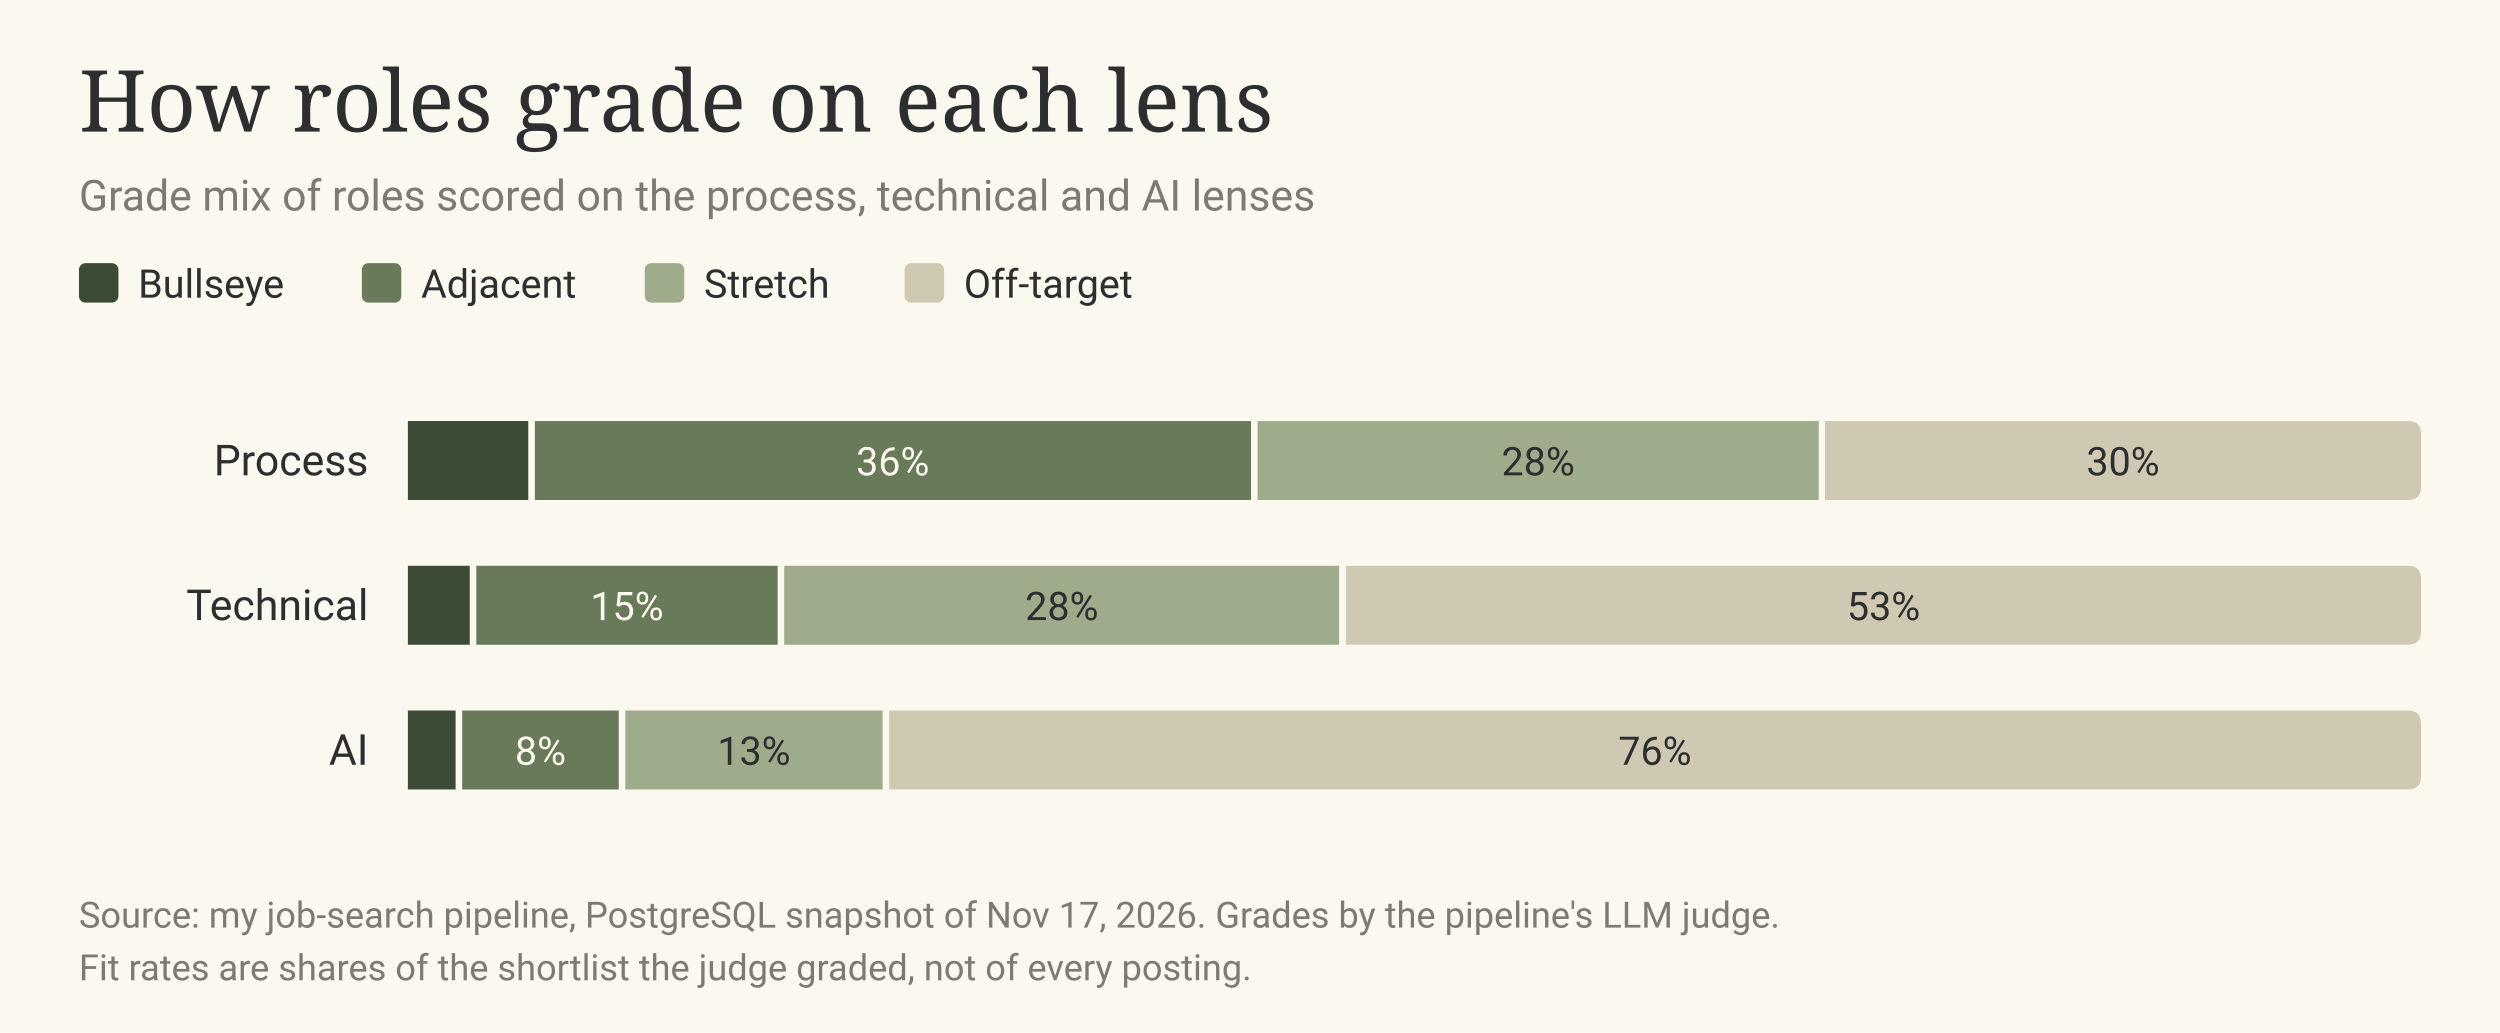
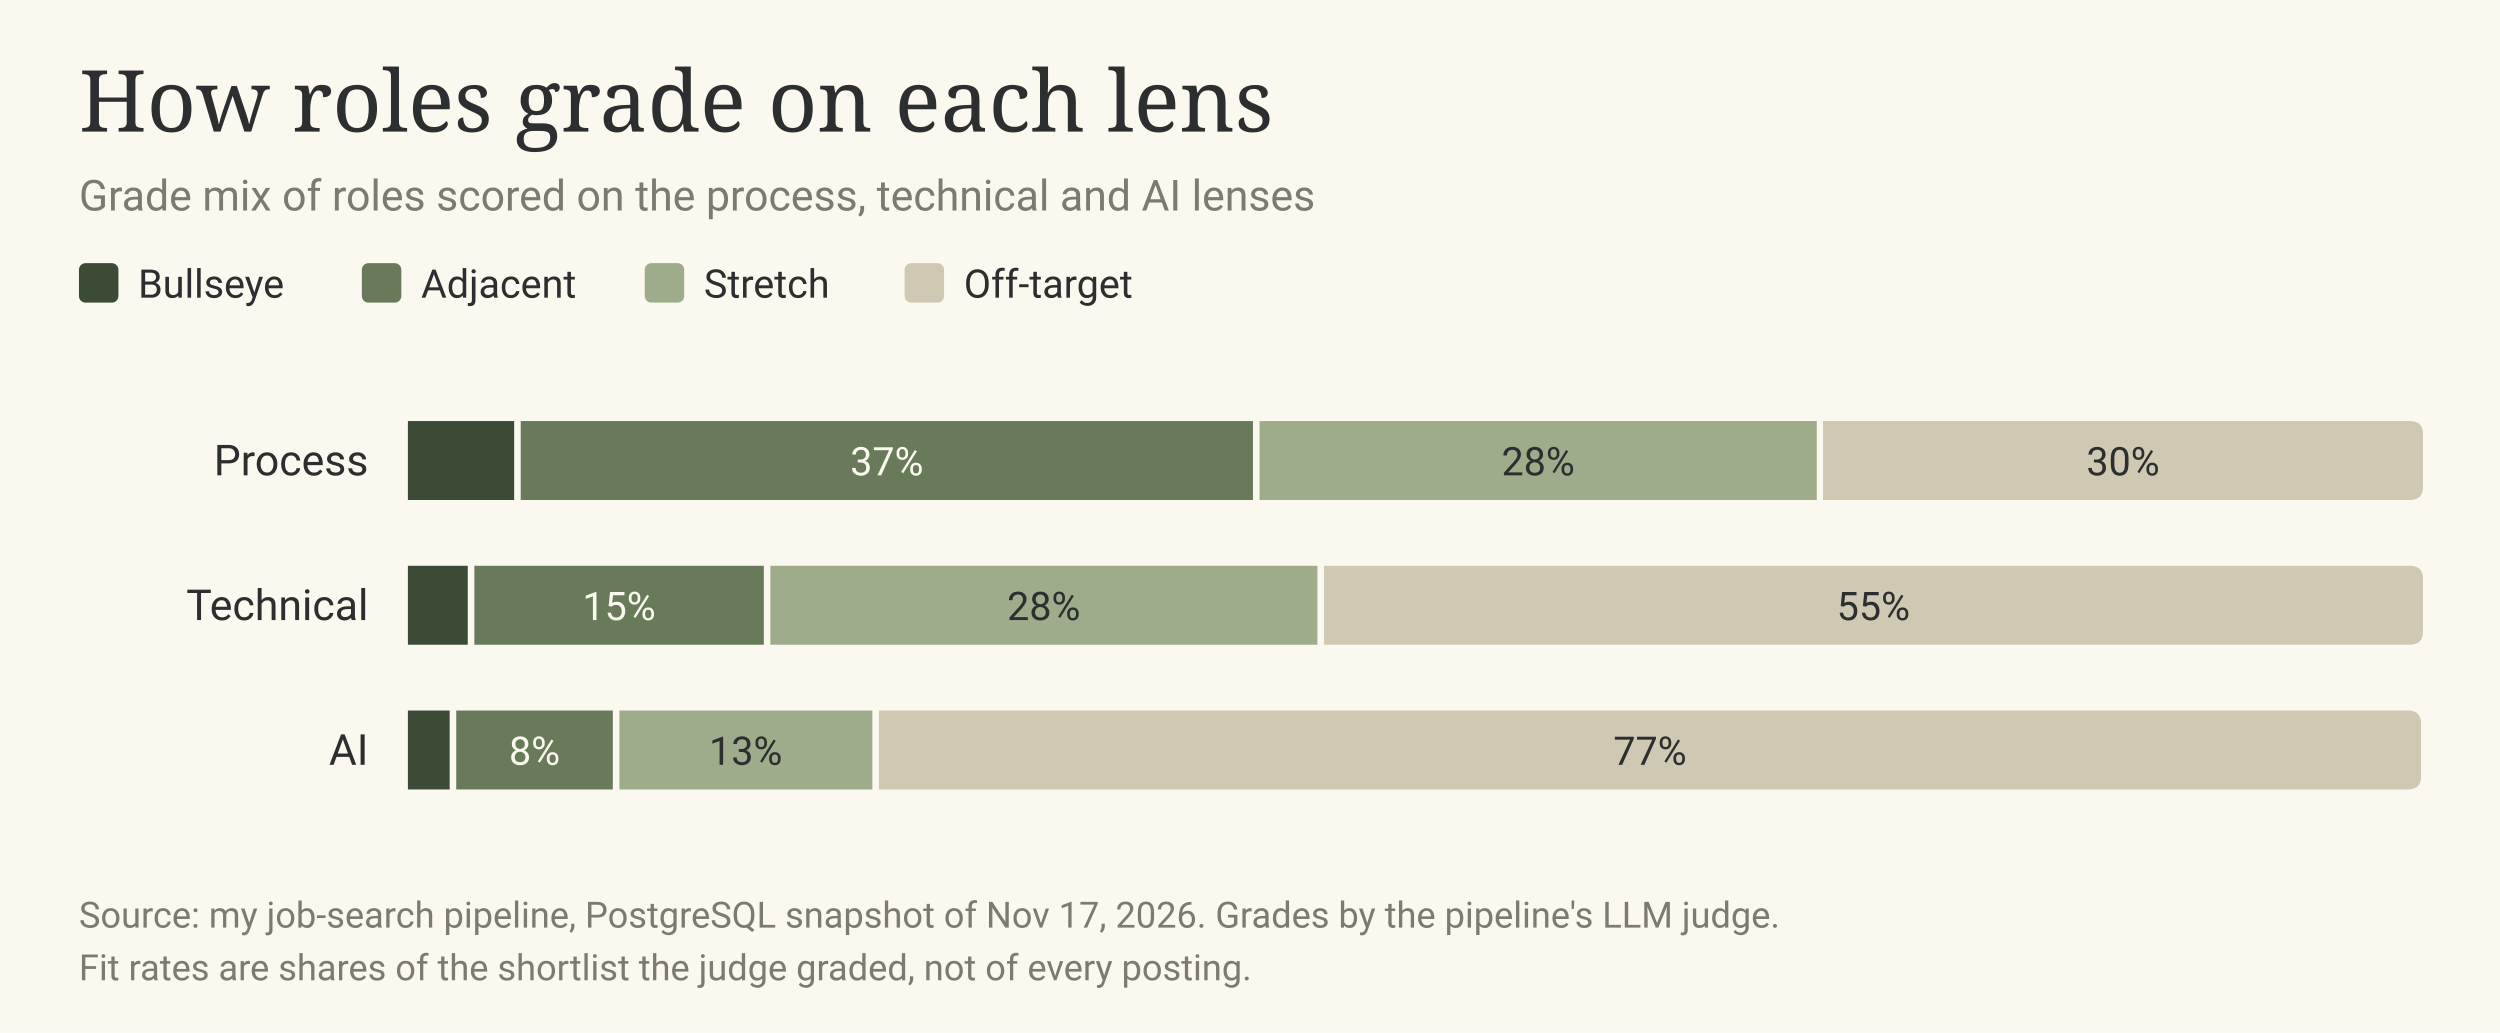
<svg xmlns="http://www.w3.org/2000/svg" viewBox="0 0 760 314" width="760" height="314" role="img" aria-labelledby="t d">
  <rect width="760" height="314" fill="#fbf8ef" />
  <text x="24" y="40" font-family="'Instrument Serif', 'Iowan Old Style', Georgia, serif" font-size="26" fill="#2c2e2f">How roles grade on each lens</text>
  <text x="24" y="64" font-family="-apple-system, BlinkMacSystemFont, 'Segoe UI', Roboto, Inter, sans-serif" font-size="13" fill="#7c7a71">Grade mix of roles scored on the process, technical and AI lenses</text>
  <rect x="24" y="80" width="12" height="12" rx="2" fill="#3b4b35" />
  <text x="42" y="90.5" font-family="-apple-system, BlinkMacSystemFont, 'Segoe UI', Roboto, Inter, sans-serif" font-size="12" fill="#2c2e2f">Bullseye</text>
  <rect x="110" y="80" width="12" height="12" rx="2" fill="#687a5a" />
  <text x="128" y="90.5" font-family="-apple-system, BlinkMacSystemFont, 'Segoe UI', Roboto, Inter, sans-serif" font-size="12" fill="#2c2e2f">Adjacent</text>
  <rect x="196" y="80" width="12" height="12" rx="2" fill="#9fac8c" />
  <text x="214" y="90.5" font-family="-apple-system, BlinkMacSystemFont, 'Segoe UI', Roboto, Inter, sans-serif" font-size="12" fill="#2c2e2f">Stretch</text>
  <rect x="275" y="80" width="12" height="12" rx="2" fill="#cfc8b2" />
  <text x="293" y="90.5" font-family="-apple-system, BlinkMacSystemFont, 'Segoe UI', Roboto, Inter, sans-serif" font-size="12" fill="#2c2e2f">Off-target</text>
  <text x="112" y="144.5" text-anchor="end" font-family="-apple-system, BlinkMacSystemFont, 'Segoe UI', Roboto, Inter, sans-serif" font-size="13" fill="#2c2e2f">Process</text>
  <g>
-     <rect x="124.0" y="128.0" width="36.6" height="24" fill="#3b4b35" />
+     <rect x="124.0" y="128.0" width="32.3" height="24" fill="#3b4b35" />
  </g>
  <g>
-     <rect x="162.6" y="128.0" width="217.7" height="24" fill="#687a5a" />
-     <text x="271.4" y="144.5" text-anchor="middle" font-family="-apple-system, BlinkMacSystemFont, 'Segoe UI', Roboto, Inter, sans-serif" font-size="12" fill="#fbf8ef">36%</text>
+     <rect x="158.3" y="128.0" width="222.6" height="24" fill="#687a5a" />
+     <text x="269.6" y="144.5" text-anchor="middle" font-family="-apple-system, BlinkMacSystemFont, 'Segoe UI', Roboto, Inter, sans-serif" font-size="12" fill="#fbf8ef">37%</text>
  </g>
  <g>
-     <rect x="382.3" y="128.0" width="170.6" height="24" fill="#9fac8c" />
+     <rect x="382.9" y="128.0" width="169.4" height="24" fill="#9fac8c" />
    <text x="467.6" y="144.5" text-anchor="middle" font-family="-apple-system, BlinkMacSystemFont, 'Segoe UI', Roboto, Inter, sans-serif" font-size="12" fill="#2c2e2f">28%</text>
  </g>
  <g>
-     <path d="M554.8,128.0H732.0Q736.0,128.0 736.0,132.0V148.0Q736.0,152.0 732.0,152.0H554.8Z" fill="#cfc8b2" />
+     <path d="M554.2,128.0H732.6Q736.6,128.0 736.6,132.0V148.0Q736.6,152.0 732.6,152.0H554.2Z" fill="#cfc8b2" />
    <text x="645.4" y="144.5" text-anchor="middle" font-family="-apple-system, BlinkMacSystemFont, 'Segoe UI', Roboto, Inter, sans-serif" font-size="12" fill="#2c2e2f">30%</text>
  </g>
  <text x="112" y="188.5" text-anchor="end" font-family="-apple-system, BlinkMacSystemFont, 'Segoe UI', Roboto, Inter, sans-serif" font-size="13" fill="#2c2e2f">Technical</text>
  <g>
-     <rect x="124.0" y="172.0" width="18.8" height="24" fill="#3b4b35" />
+     <rect x="124.0" y="172.0" width="18.2" height="24" fill="#3b4b35" />
  </g>
  <g>
-     <rect x="144.8" y="172.0" width="91.6" height="24" fill="#687a5a" />
-     <text x="190.6" y="188.5" text-anchor="middle" font-family="-apple-system, BlinkMacSystemFont, 'Segoe UI', Roboto, Inter, sans-serif" font-size="12" fill="#fbf8ef">15%</text>
+     <rect x="144.2" y="172.0" width="88.0" height="24" fill="#687a5a" />
+     <text x="188.2" y="188.5" text-anchor="middle" font-family="-apple-system, BlinkMacSystemFont, 'Segoe UI', Roboto, Inter, sans-serif" font-size="12" fill="#fbf8ef">15%</text>
  </g>
  <g>
-     <rect x="238.4" y="172.0" width="168.7" height="24" fill="#9fac8c" />
-     <text x="322.8" y="188.5" text-anchor="middle" font-family="-apple-system, BlinkMacSystemFont, 'Segoe UI', Roboto, Inter, sans-serif" font-size="12" fill="#2c2e2f">28%</text>
+     <rect x="234.2" y="172.0" width="166.3" height="24" fill="#9fac8c" />
+     <text x="317.3" y="188.5" text-anchor="middle" font-family="-apple-system, BlinkMacSystemFont, 'Segoe UI', Roboto, Inter, sans-serif" font-size="12" fill="#2c2e2f">28%</text>
  </g>
  <g>
-     <path d="M409.2,172.0H732.0Q736.0,172.0 736.0,176.0V192.0Q736.0,196.0 732.0,196.0H409.2Z" fill="#cfc8b2" />
-     <text x="572.6" y="188.5" text-anchor="middle" font-family="-apple-system, BlinkMacSystemFont, 'Segoe UI', Roboto, Inter, sans-serif" font-size="12" fill="#2c2e2f">53%</text>
+     <path d="M402.5,172.0H732.6Q736.6,172.0 736.6,176.0V192.0Q736.6,196.0 732.6,196.0H402.5Z" fill="#cfc8b2" />
+     <text x="569.5" y="188.5" text-anchor="middle" font-family="-apple-system, BlinkMacSystemFont, 'Segoe UI', Roboto, Inter, sans-serif" font-size="12" fill="#2c2e2f">55%</text>
  </g>
  <text x="112" y="232.5" text-anchor="end" font-family="-apple-system, BlinkMacSystemFont, 'Segoe UI', Roboto, Inter, sans-serif" font-size="13" fill="#2c2e2f">AI</text>
  <g>
-     <rect x="124.0" y="216.0" width="14.5" height="24" fill="#3b4b35" />
+     <rect x="124.0" y="216.0" width="12.7" height="24" fill="#3b4b35" />
  </g>
  <g>
-     <rect x="140.5" y="216.0" width="47.6" height="24" fill="#687a5a" />
-     <text x="164.3" y="232.5" text-anchor="middle" font-family="-apple-system, BlinkMacSystemFont, 'Segoe UI', Roboto, Inter, sans-serif" font-size="12" fill="#fbf8ef">8%</text>
+     <rect x="138.7" y="216.0" width="47.6" height="24" fill="#687a5a" />
+     <text x="162.5" y="232.5" text-anchor="middle" font-family="-apple-system, BlinkMacSystemFont, 'Segoe UI', Roboto, Inter, sans-serif" font-size="12" fill="#fbf8ef">8%</text>
  </g>
  <g>
-     <rect x="190.1" y="216.0" width="78.2" height="24" fill="#9fac8c" />
-     <text x="229.2" y="232.5" text-anchor="middle" font-family="-apple-system, BlinkMacSystemFont, 'Segoe UI', Roboto, Inter, sans-serif" font-size="12" fill="#2c2e2f">13%</text>
+     <rect x="188.3" y="216.0" width="76.9" height="24" fill="#9fac8c" />
+     <text x="226.7" y="232.5" text-anchor="middle" font-family="-apple-system, BlinkMacSystemFont, 'Segoe UI', Roboto, Inter, sans-serif" font-size="12" fill="#2c2e2f">13%</text>
  </g>
  <g>
-     <path d="M270.3,216.0H732.0Q736.0,216.0 736.0,220.0V236.0Q736.0,240.0 732.0,240.0H270.3Z" fill="#cfc8b2" />
-     <text x="503.1" y="232.5" text-anchor="middle" font-family="-apple-system, BlinkMacSystemFont, 'Segoe UI', Roboto, Inter, sans-serif" font-size="12" fill="#2c2e2f">76%</text>
+     <path d="M267.2,216.0H732.0Q736.0,216.0 736.0,220.0V236.0Q736.0,240.0 732.0,240.0H267.2Z" fill="#cfc8b2" />
+     <text x="501.6" y="232.5" text-anchor="middle" font-family="-apple-system, BlinkMacSystemFont, 'Segoe UI', Roboto, Inter, sans-serif" font-size="12" fill="#2c2e2f">77%</text>
  </g>
  <text x="24" y="282" font-family="-apple-system, BlinkMacSystemFont, 'Segoe UI', Roboto, Inter, sans-serif" font-size="11" fill="#7c7a71">Source: my job-search pipeline, PostgreSQL snapshot of Nov 17, 2026. Grades by the pipeline's LLM judge.</text>
  <text x="24" y="298" font-family="-apple-system, BlinkMacSystemFont, 'Segoe UI', Roboto, Inter, sans-serif" font-size="11" fill="#7c7a71">Fit rates are shares of the shortlist the judge graded, not of every posting.</text>
</svg>
